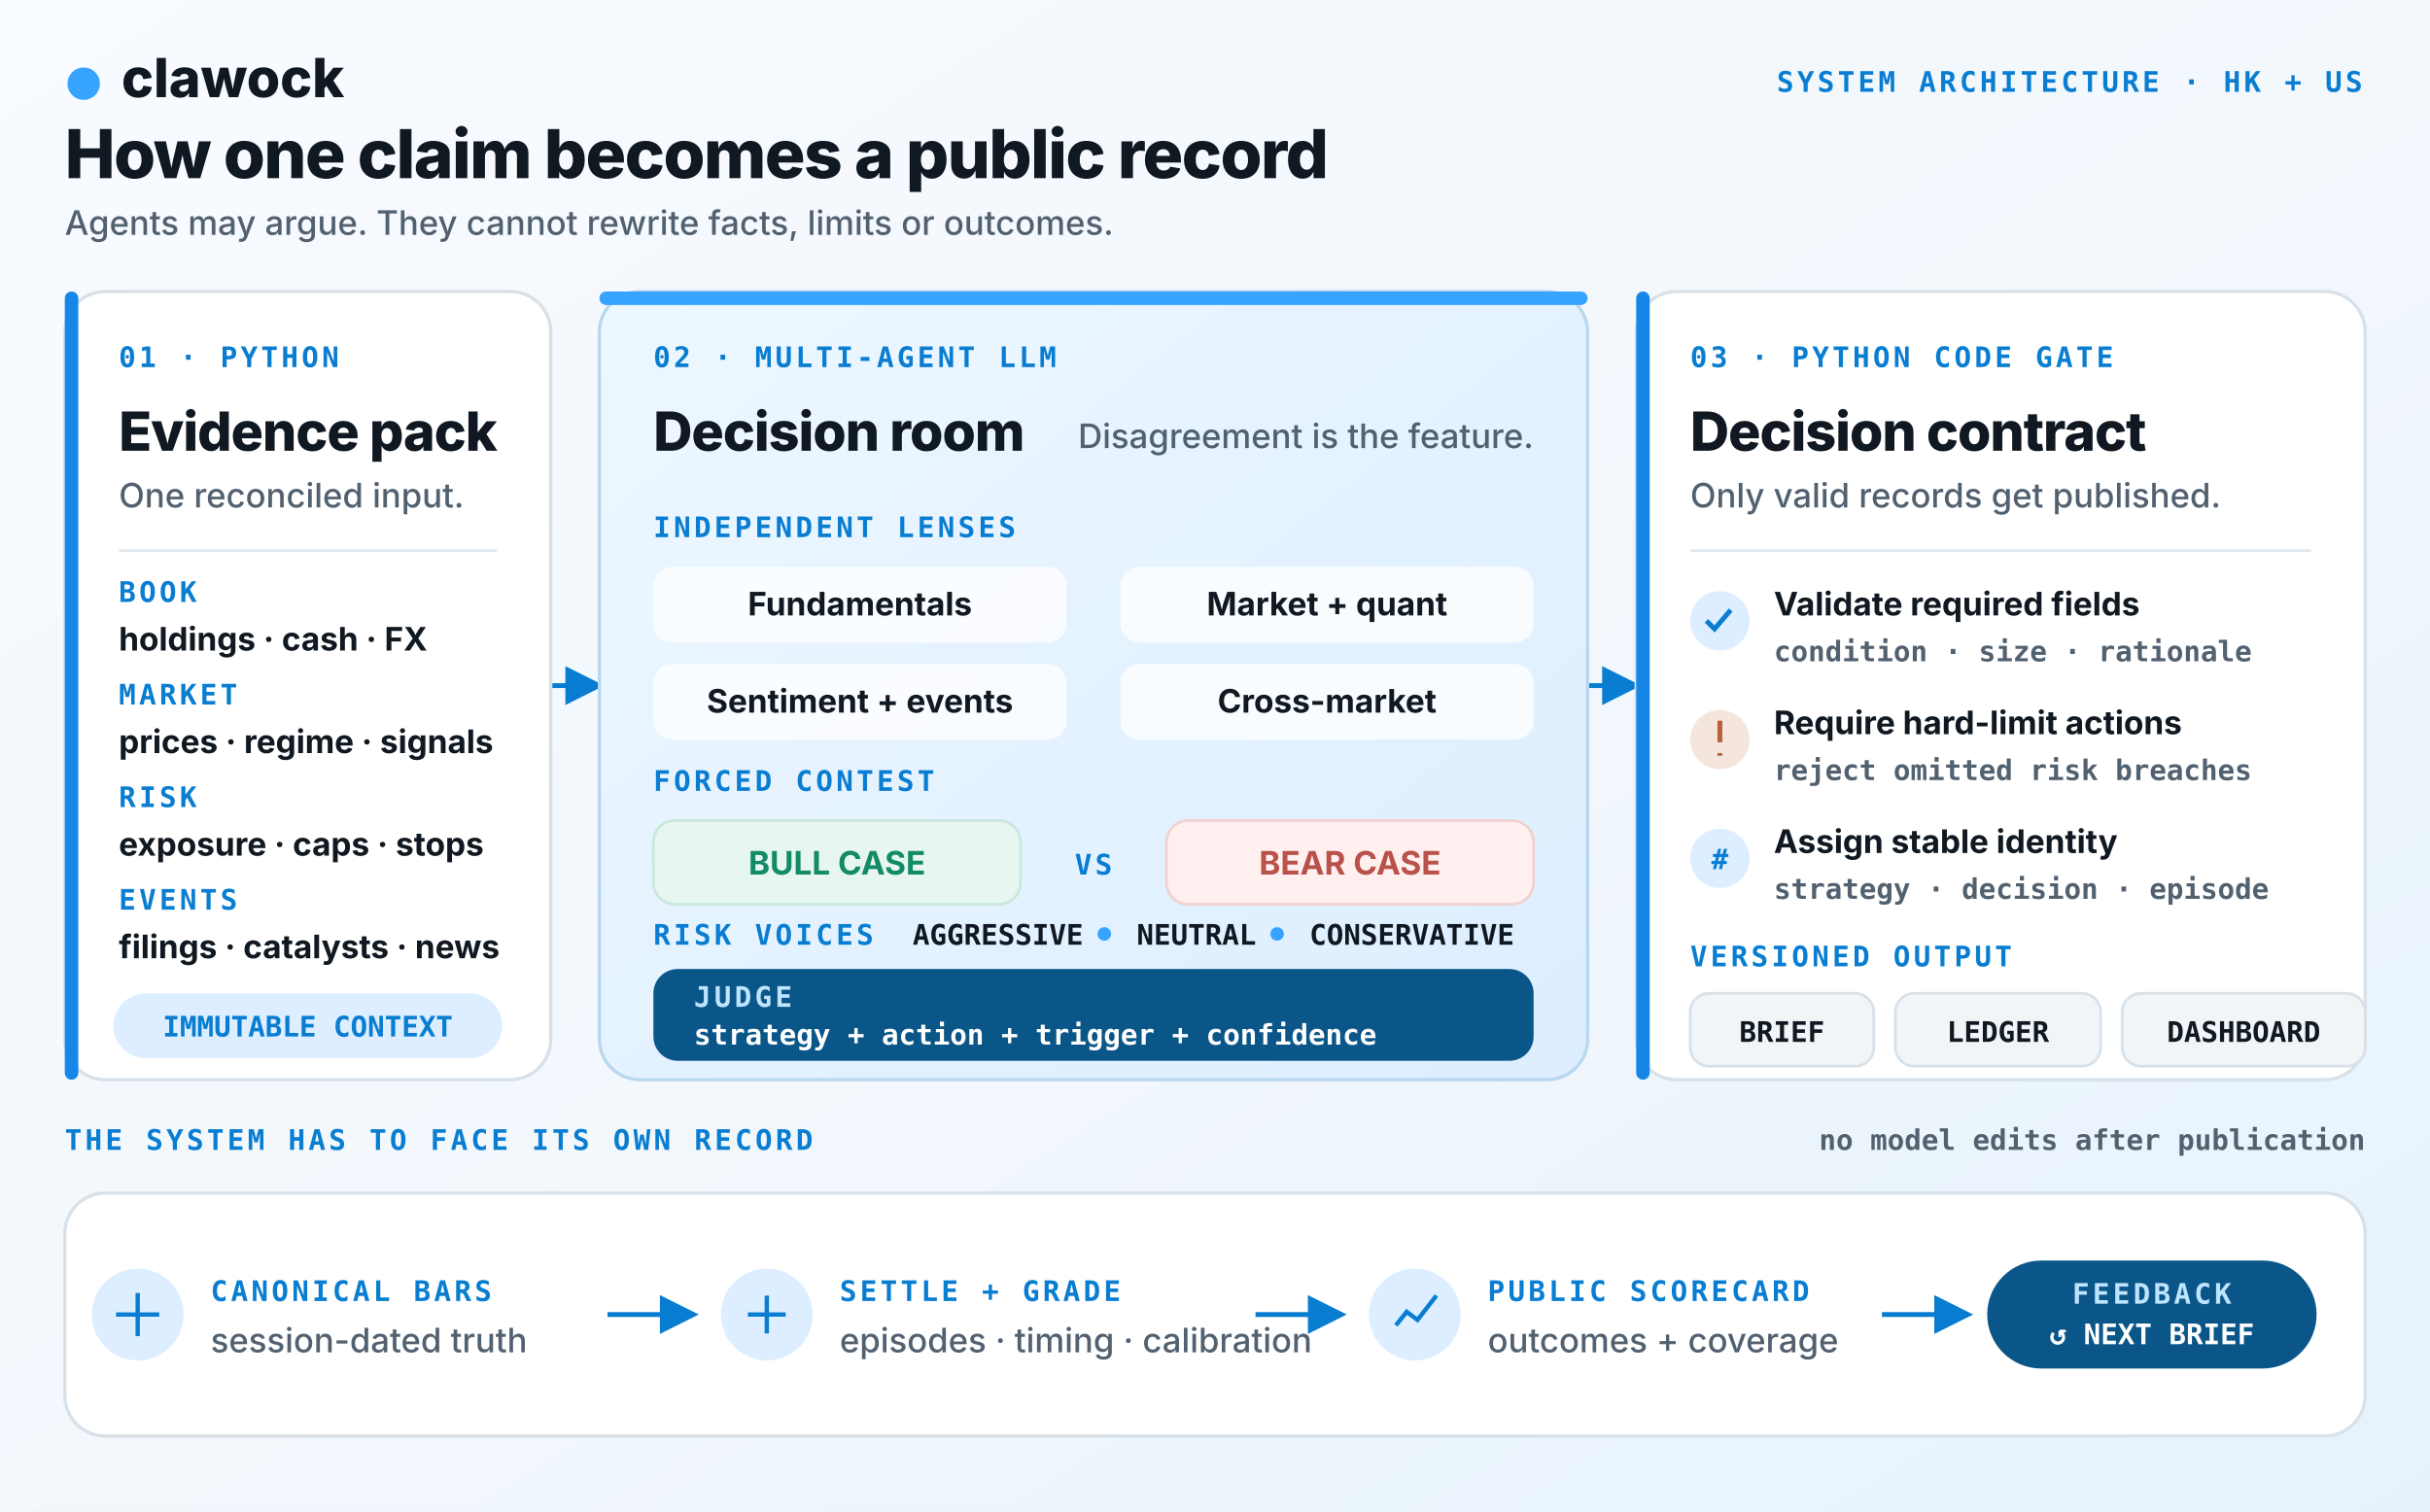
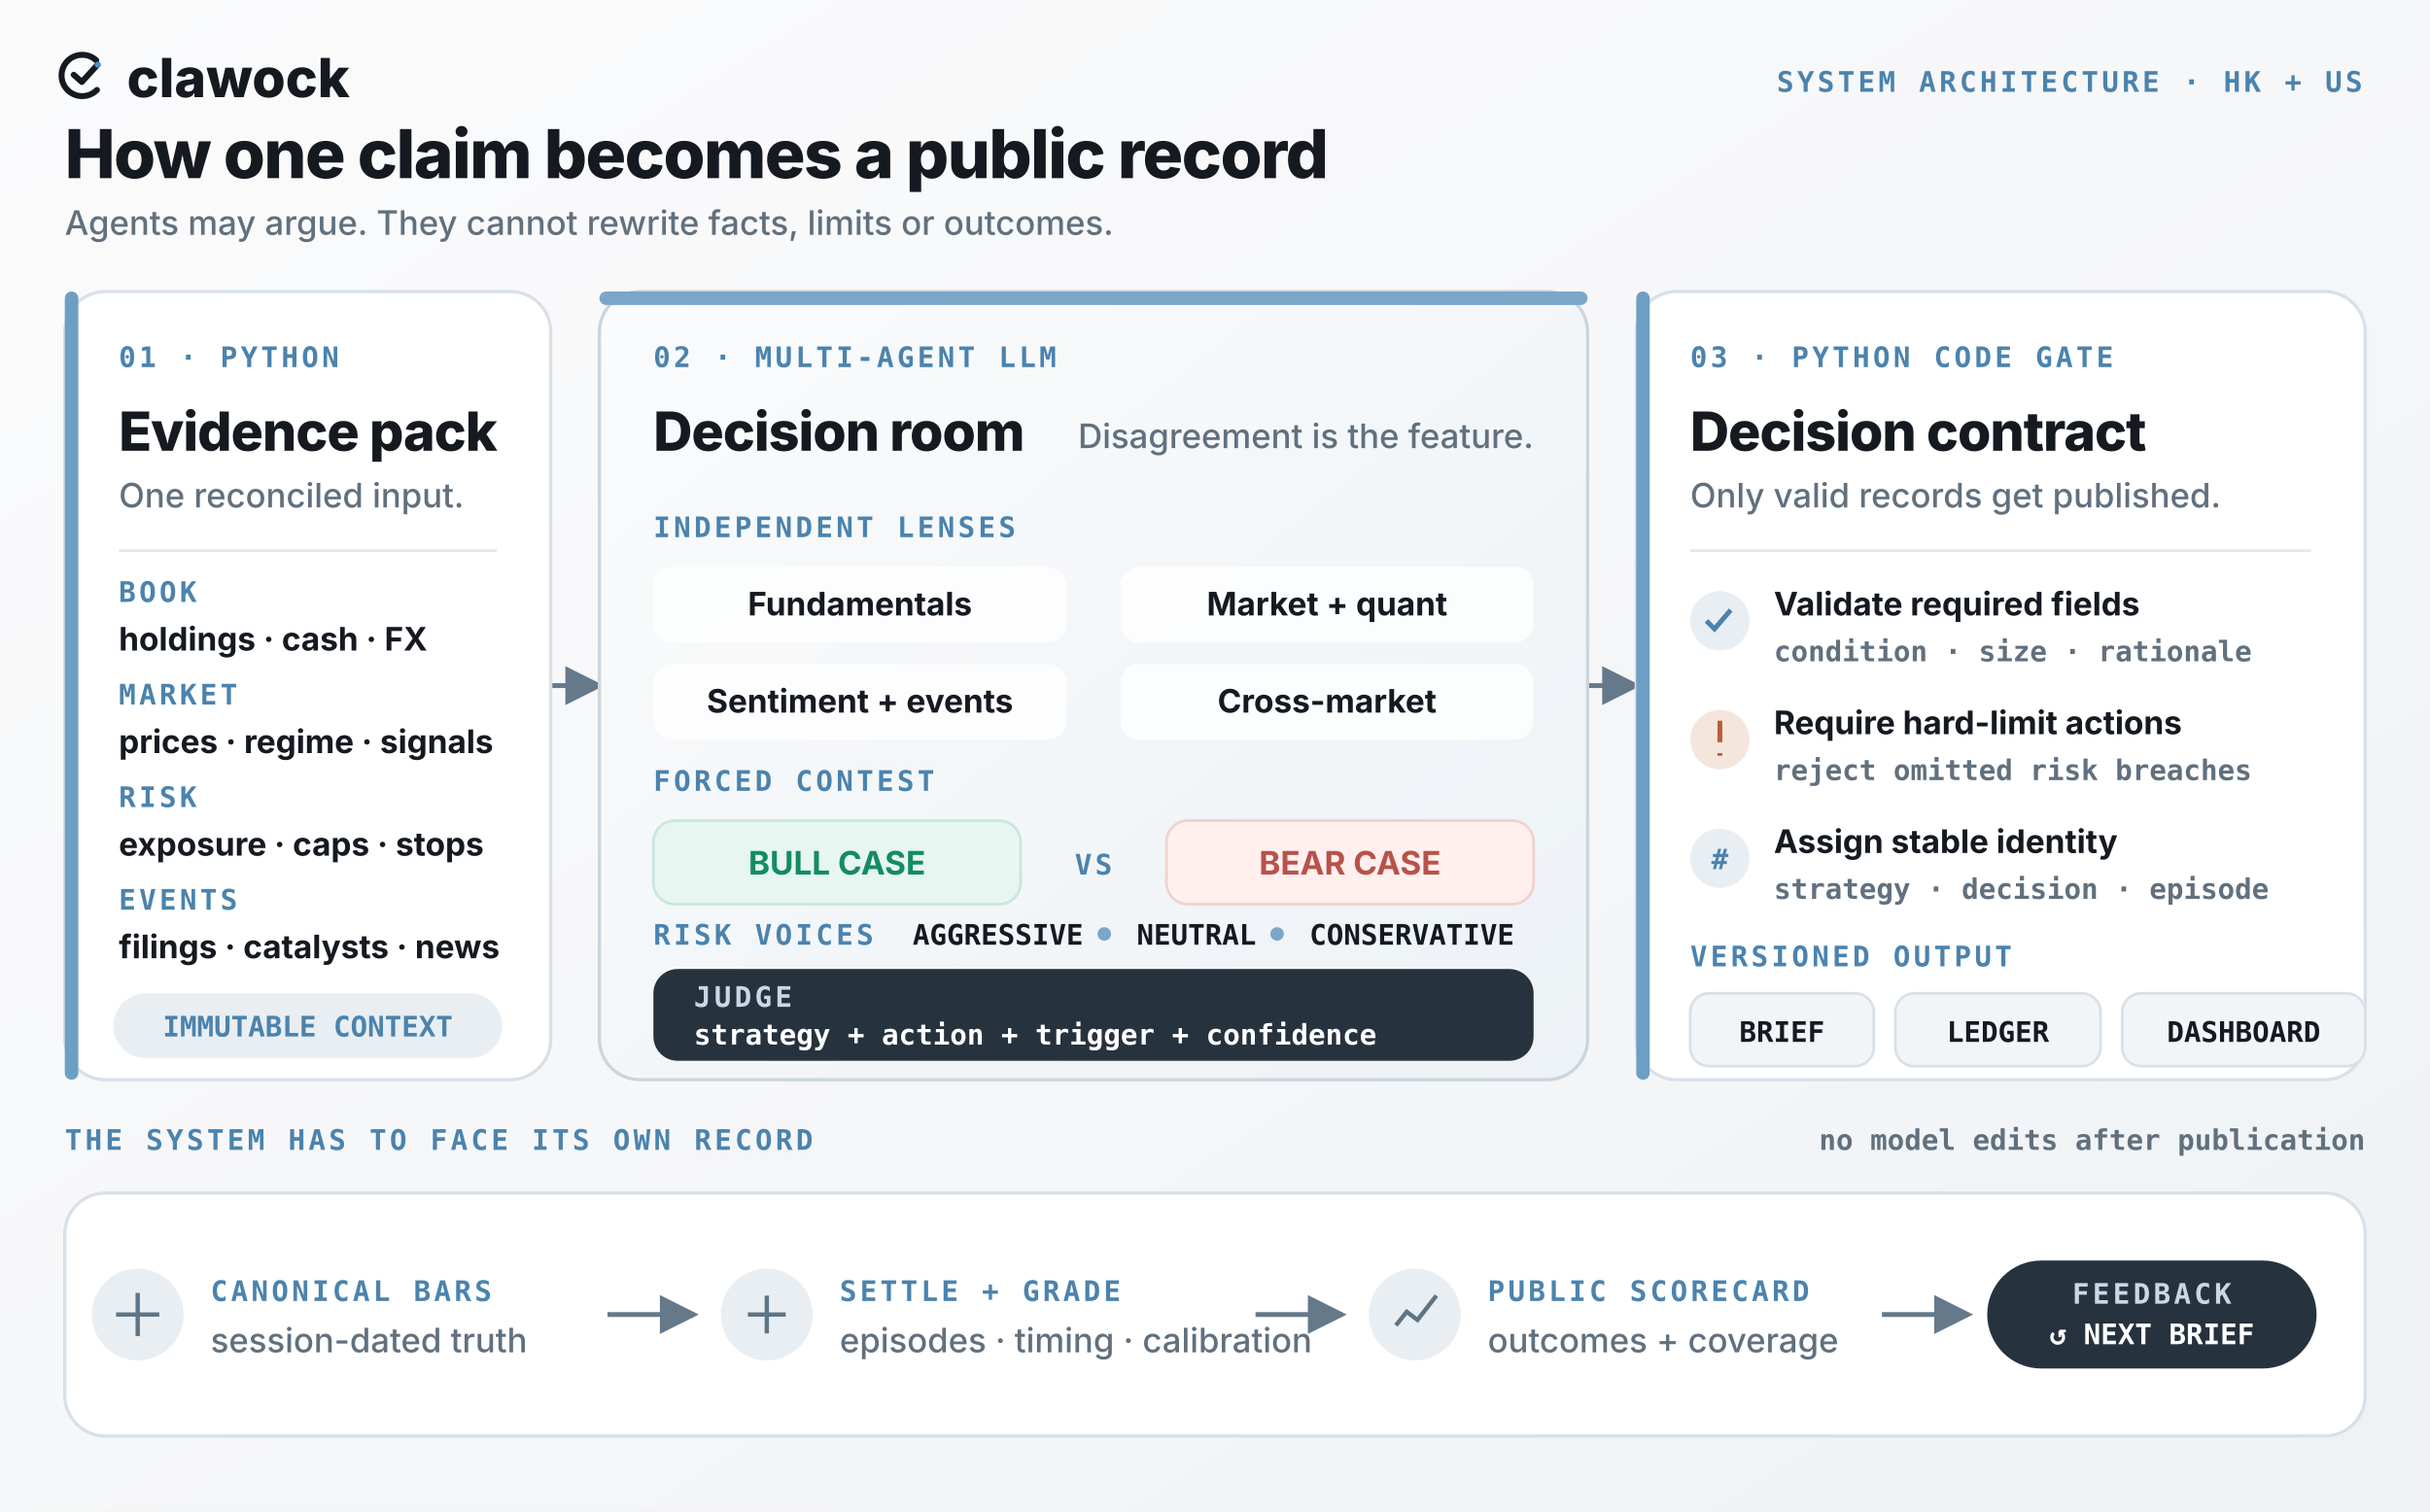
<svg xmlns="http://www.w3.org/2000/svg" width="900" height="560" viewBox="0 0 900 560" role="img" aria-labelledby="title desc">
  <defs>
    <linearGradient id="page-blue" x1="0" y1="0" x2="1" y2="1">
-       <stop offset="0" stop-color="#f8fbff" />
-       <stop offset=".58" stop-color="#f1f7fc" />
-       <stop offset="1" stop-color="#e5f2fc" />
+       <stop offset="0" stop-color="#fbfbfc" />
+       <stop offset=".58" stop-color="#f5f6f8" />
+       <stop offset="1" stop-color="#eef2f5" />
    </linearGradient>
    <linearGradient id="decision-blue" x1="0" y1="0" x2="1" y2="1">
-       <stop offset="0" stop-color="#edf7ff" />
-       <stop offset="1" stop-color="#dceeff" />
+       <stop offset="0" stop-color="#fafbfc" />
+       <stop offset="1" stop-color="#edf2f6" />
    </linearGradient>
    <marker id="arrow-blue" markerWidth="8" markerHeight="8" refX="7" refY="4" orient="auto">
-       <path d="M0 0L8 4L0 8Z" fill="#087dd1" />
+       <path d="M0 0L8 4L0 8Z" fill="#65798a" />
    </marker>
    <style>
      .sans{font-family:Inter,-apple-system,BlinkMacSystemFont,"Segoe UI",Arial,sans-serif}
      .mono{font-family:"SFMono-Regular",Consolas,"Liberation Mono",monospace}
-       .ink{fill:#101821}.muted{fill:#526170}.blue{fill:#087dd1}.green{fill:#138b66}.warm{fill:#b8524a}
+       .ink{fill:#151a21}.muted{fill:#61707e}.blue{fill:#4b83ad}.green{fill:#138b66}.warm{fill:#b8524a}
      .kicker{font:700 10.5px "SFMono-Regular",Consolas,monospace;letter-spacing:1.2px}
      .title{font:800 25px Inter,-apple-system,"Segoe UI",Arial,sans-serif;letter-spacing:-.55px}
      .stage{font:800 20px Inter,-apple-system,"Segoe UI",Arial,sans-serif;letter-spacing:-.35px}
      .body{font:500 12.5px Inter,-apple-system,"Segoe UI",Arial,sans-serif}
      .label{font:750 12px Inter,-apple-system,"Segoe UI",Arial,sans-serif}
      .micro{font:600 10.5px "SFMono-Regular",Consolas,monospace}
      .card{fill:#fff;stroke:#d8e0e8;stroke-width:1.2}
      .chip{fill:#f2f5f8;stroke:#d8e0e8;stroke-width:1}
-       .wire{fill:none;stroke:#087dd1;stroke-width:1.8;marker-end:url(#arrow-blue)}
+       .wire{fill:none;stroke:#65798a;stroke-width:1.8;marker-end:url(#arrow-blue)}
    </style>
  </defs>
  <rect width="900" height="560" fill="url(#page-blue)" />
  <g class="sans">
-     <circle cx="31" cy="31" r="6" fill="#36a3ff" />
-     <text x="45" y="36" font-size="20" font-weight="800" class="ink">clawock</text>
+     <g transform="translate(20 17) scale(.34)">
+       <path d="M46 15.7A22.5 22.5 0 1 0 46.8 48" fill="none" stroke="#151a21" stroke-width="6.5" stroke-linecap="round" />
+       <path d="M21.5 31.5l8.8 7.8 17.2-18.8" fill="none" stroke="#151a21" stroke-width="6.5" stroke-linecap="round" stroke-linejoin="round" />
+       <circle cx="47.5" cy="20.5" r="3.25" fill="#4b91c8" />
+     </g>
+     <text x="47" y="36" font-size="20" font-weight="800" class="ink">clawock</text>
    <text x="875" y="34" text-anchor="end" class="kicker blue">SYSTEM ARCHITECTURE · HK + US</text>
    <text x="24" y="66" class="title ink">How one claim becomes a public record</text>
    <text x="24" y="87" class="body muted">Agents may argue. They cannot rewrite facts, limits or outcomes.</text>
  </g>
  <path d="M204 254H222" class="wire" />
  <path d="M588 254H606" class="wire" />
  <g transform="translate(24 108)" class="sans">
    <rect class="card" width="180" height="292" rx="15" />
-     <rect width="5" height="292" rx="2.5" fill="#1687e8" />
+     <rect width="5" height="292" rx="2.5" fill="#6d9fc5" />
    <text x="20" y="28" class="kicker blue">01 · PYTHON</text>
    <text x="20" y="59" class="stage ink">Evidence pack</text>
    <text x="20" y="80" class="body muted">One reconciled input.</text>
    <path d="M20 96H160" stroke="#e1e9f0" />
    <text x="20" y="115" class="kicker blue">BOOK</text>
    <text x="20" y="133" class="label ink">holdings · cash · FX</text>
    <text x="20" y="153" class="kicker blue">MARKET</text>
    <text x="20" y="171" class="label ink">prices · regime · signals</text>
    <text x="20" y="191" class="kicker blue">RISK</text>
    <text x="20" y="209" class="label ink">exposure · caps · stops</text>
    <text x="20" y="229" class="kicker blue">EVENTS</text>
    <text x="20" y="247" class="label ink">filings · catalysts · news</text>
-     <rect x="18" y="260" width="144" height="24" rx="12" fill="#dceeff" />
+     <rect x="18" y="260" width="144" height="24" rx="12" fill="#e9eef2" />
    <text x="90" y="276" text-anchor="middle" class="micro blue">IMMUTABLE CONTEXT</text>
  </g>
  <g transform="translate(222 108)" class="sans">
-     <rect width="366" height="292" rx="15" fill="url(#decision-blue)" stroke="#b9d7ee" stroke-width="1.2" />
-     <rect width="366" height="5" rx="2.5" fill="#36a3ff" />
+     <rect width="366" height="292" rx="15" fill="url(#decision-blue)" stroke="#cbd5dd" stroke-width="1.2" />
+     <rect width="366" height="5" rx="2.5" fill="#7aa7c8" />
    <text x="20" y="28" class="kicker blue">02 · MULTI-AGENT LLM</text>
    <text x="20" y="59" class="stage ink">Decision room</text>
    <text x="346" y="58" text-anchor="end" class="body muted">Disagreement is the feature.</text>
    <text x="20" y="91" class="kicker blue">INDEPENDENT LENSES</text>
    <g transform="translate(20 102)">
      <rect width="153" height="28" rx="7" fill="#fff" opacity=".78" />
      <text x="76.5" y="18" text-anchor="middle" class="label ink">Fundamentals</text>
      <rect x="173" width="153" height="28" rx="7" fill="#fff" opacity=".78" />
      <text x="249.5" y="18" text-anchor="middle" class="label ink">Market + quant</text>
      <rect y="36" width="153" height="28" rx="7" fill="#fff" opacity=".78" />
      <text x="76.5" y="54" text-anchor="middle" class="label ink">Sentiment + events</text>
      <rect x="173" y="36" width="153" height="28" rx="7" fill="#fff" opacity=".78" />
      <text x="249.5" y="54" text-anchor="middle" class="label ink">Cross-market</text>
    </g>
    <text x="20" y="185" class="kicker blue">FORCED CONTEST</text>
    <rect x="20" y="196" width="136" height="31" rx="8" fill="#e8f6f1" stroke="#c9e7dc" />
    <text x="88" y="216" text-anchor="middle" class="label green">BULL CASE</text>
    <text x="183" y="216" text-anchor="middle" class="kicker blue">VS</text>
    <rect x="210" y="196" width="136" height="31" rx="8" fill="#fff0ef" stroke="#f0d1cf" />
    <text x="278" y="216" text-anchor="middle" class="label warm">BEAR CASE</text>
    <text x="20" y="242" class="kicker blue">RISK VOICES</text>
    <text x="116" y="242" class="micro ink">AGGRESSIVE</text>
-     <circle cx="187" cy="238" r="2.5" fill="#36a3ff" />
+     <circle cx="187" cy="238" r="2.5" fill="#7aa7c8" />
    <text x="199" y="242" class="micro ink">NEUTRAL</text>
-     <circle cx="251" cy="238" r="2.5" fill="#36a3ff" />
+     <circle cx="251" cy="238" r="2.5" fill="#7aa7c8" />
    <text x="263" y="242" class="micro ink">CONSERVATIVE</text>
-     <rect x="20" y="251" width="326" height="34" rx="9" fill="#0b5688" />
-     <text x="35" y="265" class="kicker" fill="#bee5ff">JUDGE</text>
+     <rect x="20" y="251" width="326" height="34" rx="9" fill="#26323d" />
+     <text x="35" y="265" class="kicker" fill="#c8d9e6">JUDGE</text>
    <text x="35" y="279" class="micro" fill="#fff">strategy + action + trigger + confidence</text>
  </g>
  <g transform="translate(606 108)" class="sans">
    <rect class="card" width="270" height="292" rx="15" />
-     <rect width="5" height="292" rx="2.5" fill="#1687e8" />
+     <rect width="5" height="292" rx="2.5" fill="#6d9fc5" />
    <text x="20" y="28" class="kicker blue">03 · PYTHON CODE GATE</text>
    <text x="20" y="59" class="stage ink">Decision contract</text>
    <text x="20" y="80" class="body muted">Only valid records get published.</text>
    <path d="M20 96H250" stroke="#e1e9f0" />
-     <circle cx="31" cy="122" r="11" fill="#dceeff" />
-     <path d="M26 122l3 3 6-7" fill="none" stroke="#087dd1" stroke-width="1.8" />
+     <circle cx="31" cy="122" r="11" fill="#e9eef2" />
+     <path d="M26 122l3 3 6-7" fill="none" stroke="#4b83ad" stroke-width="1.8" />
    <text x="51" y="120" class="label ink">Validate required fields</text>
    <text x="51" y="137" class="micro muted">condition · size · rationale</text>
    <circle cx="31" cy="166" r="11" fill="#f5e6dd" />
    <path d="M31 159v8M31 171v1" stroke="#b95f3a" stroke-width="1.8" />
    <text x="51" y="164" class="label ink">Require hard-limit actions</text>
    <text x="51" y="181" class="micro muted">reject omitted risk breaches</text>
-     <circle cx="31" cy="210" r="11" fill="#dceeff" />
+     <circle cx="31" cy="210" r="11" fill="#e9eef2" />
    <text x="31" y="214" text-anchor="middle" class="micro blue">#</text>
    <text x="51" y="208" class="label ink">Assign stable identity</text>
    <text x="51" y="225" class="micro muted">strategy · decision · episode</text>
    <text x="20" y="250" class="kicker blue">VERSIONED OUTPUT</text>
    <g transform="translate(20 260)">
      <rect class="chip" width="68" height="27" rx="7" />
      <text x="34" y="18" text-anchor="middle" class="micro ink">BRIEF</text>
      <rect x="76" class="chip" width="76" height="27" rx="7" />
      <text x="114" y="18" text-anchor="middle" class="micro ink">LEDGER</text>
      <rect x="160" class="chip" width="90" height="27" rx="7" />
      <text x="205" y="18" text-anchor="middle" class="micro ink">DASHBOARD</text>
    </g>
  </g>
  <g class="sans">
    <text x="24" y="426" class="kicker blue">THE SYSTEM HAS TO FACE ITS OWN RECORD</text>
    <text x="876" y="426" text-anchor="end" class="micro muted">no model edits after publication</text>
    <rect x="24" y="442" width="852" height="90" rx="15" fill="#fff" stroke="#d8e0e8" stroke-width="1.2" />
    <path d="M225 487H257" class="wire" />
    <path d="M465 487H497" class="wire" />
    <path d="M697 487H729" class="wire" />
-     <circle cx="51" cy="487" r="17" fill="#dceeff" />
-     <path d="M43 487h16M51 479v16" stroke="#087dd1" stroke-width="1.6" />
+     <circle cx="51" cy="487" r="17" fill="#e9eef2" />
+     <path d="M43 487h16M51 479v16" stroke="#5d7487" stroke-width="1.6" />
    <text x="78" y="482" class="kicker blue">CANONICAL BARS</text>
    <text x="78" y="501" class="body muted">session-dated truth</text>
-     <circle cx="284" cy="487" r="17" fill="#dceeff" />
-     <path d="M277 487h14M284 480v14" stroke="#087dd1" stroke-width="1.6" />
+     <circle cx="284" cy="487" r="17" fill="#e9eef2" />
+     <path d="M277 487h14M284 480v14" stroke="#5d7487" stroke-width="1.6" />
    <text x="311" y="482" class="kicker blue">SETTLE + GRADE</text>
    <text x="311" y="501" class="body muted">episodes · timing · calibration</text>
-     <circle cx="524" cy="487" r="17" fill="#dceeff" />
-     <path d="M517 491l4-5 4 3 7-9" fill="none" stroke="#087dd1" stroke-width="1.6" />
+     <circle cx="524" cy="487" r="17" fill="#e9eef2" />
+     <path d="M517 491l4-5 4 3 7-9" fill="none" stroke="#5d7487" stroke-width="1.6" />
    <text x="551" y="482" class="kicker blue">PUBLIC SCORECARD</text>
    <text x="551" y="501" class="body muted">outcomes + coverage</text>
-     <rect x="736" y="467" width="122" height="40" rx="20" fill="#0b5688" />
-     <text x="797" y="483" text-anchor="middle" class="kicker" fill="#bee5ff">FEEDBACK</text>
+     <rect x="736" y="467" width="122" height="40" rx="20" fill="#26323d" />
+     <text x="797" y="483" text-anchor="middle" class="kicker" fill="#c8d9e6">FEEDBACK</text>
    <text x="797" y="498" text-anchor="middle" class="micro" fill="#fff">↺ NEXT BRIEF</text>
  </g>
</svg>
